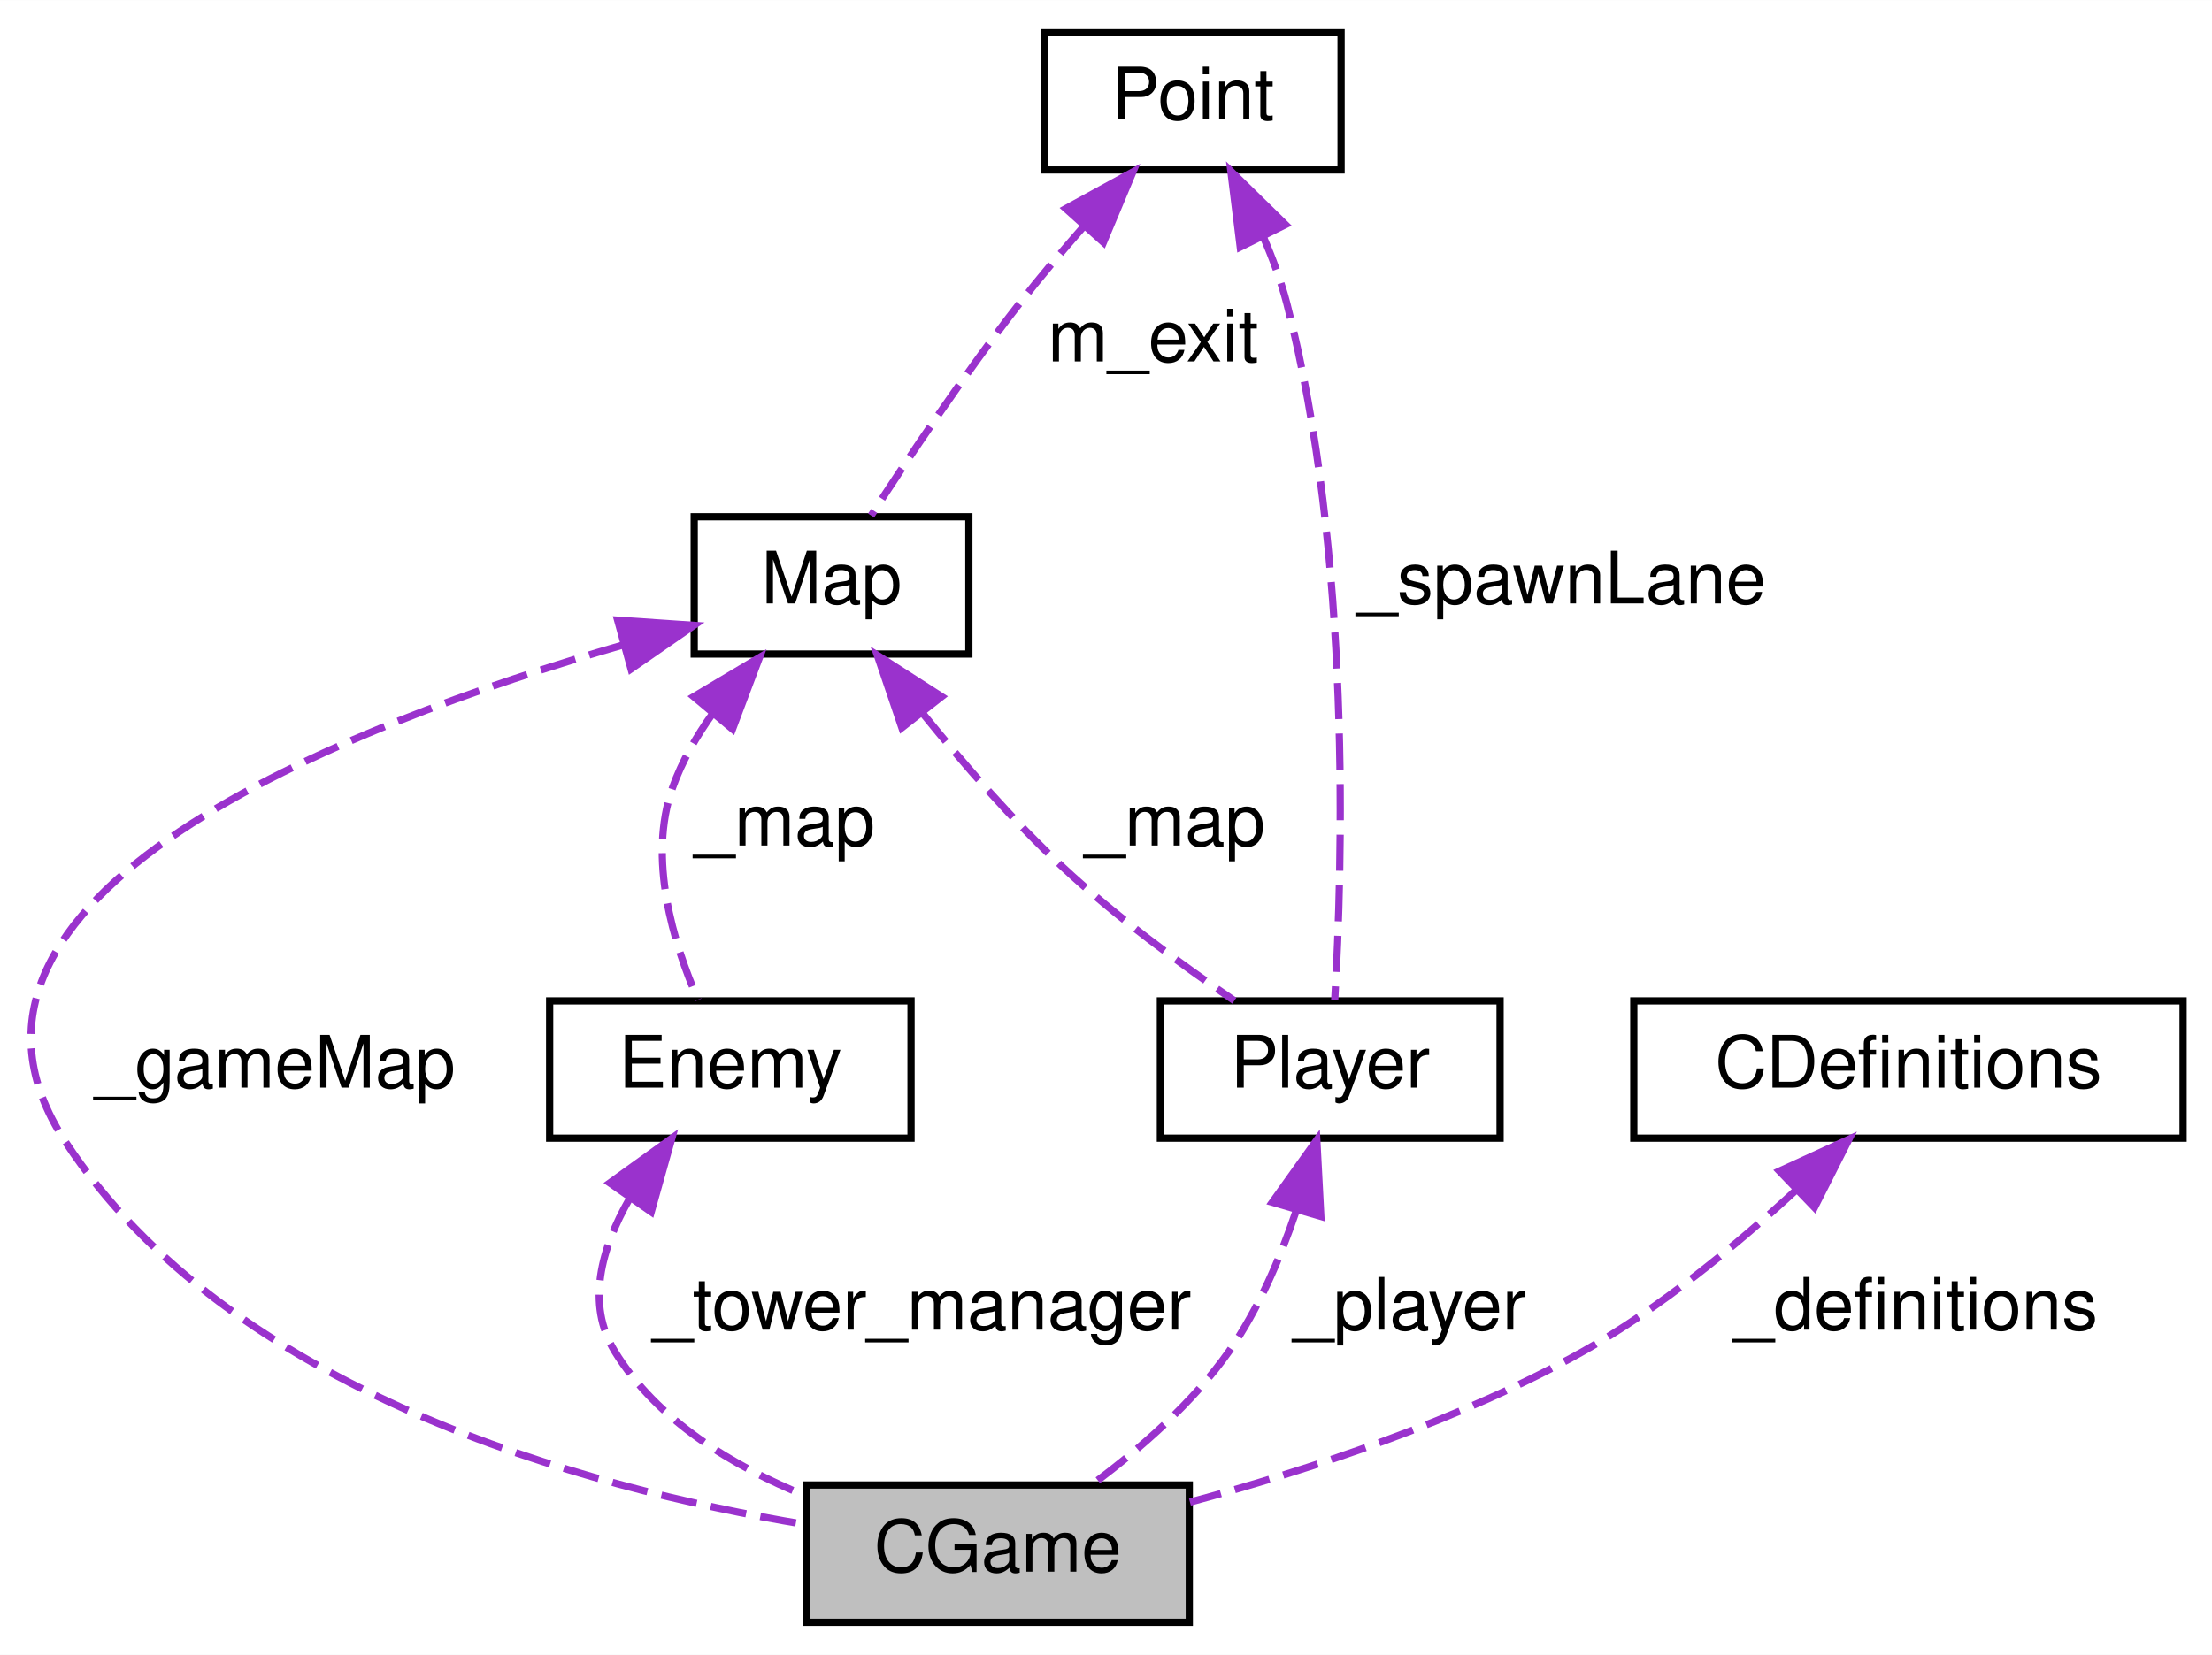
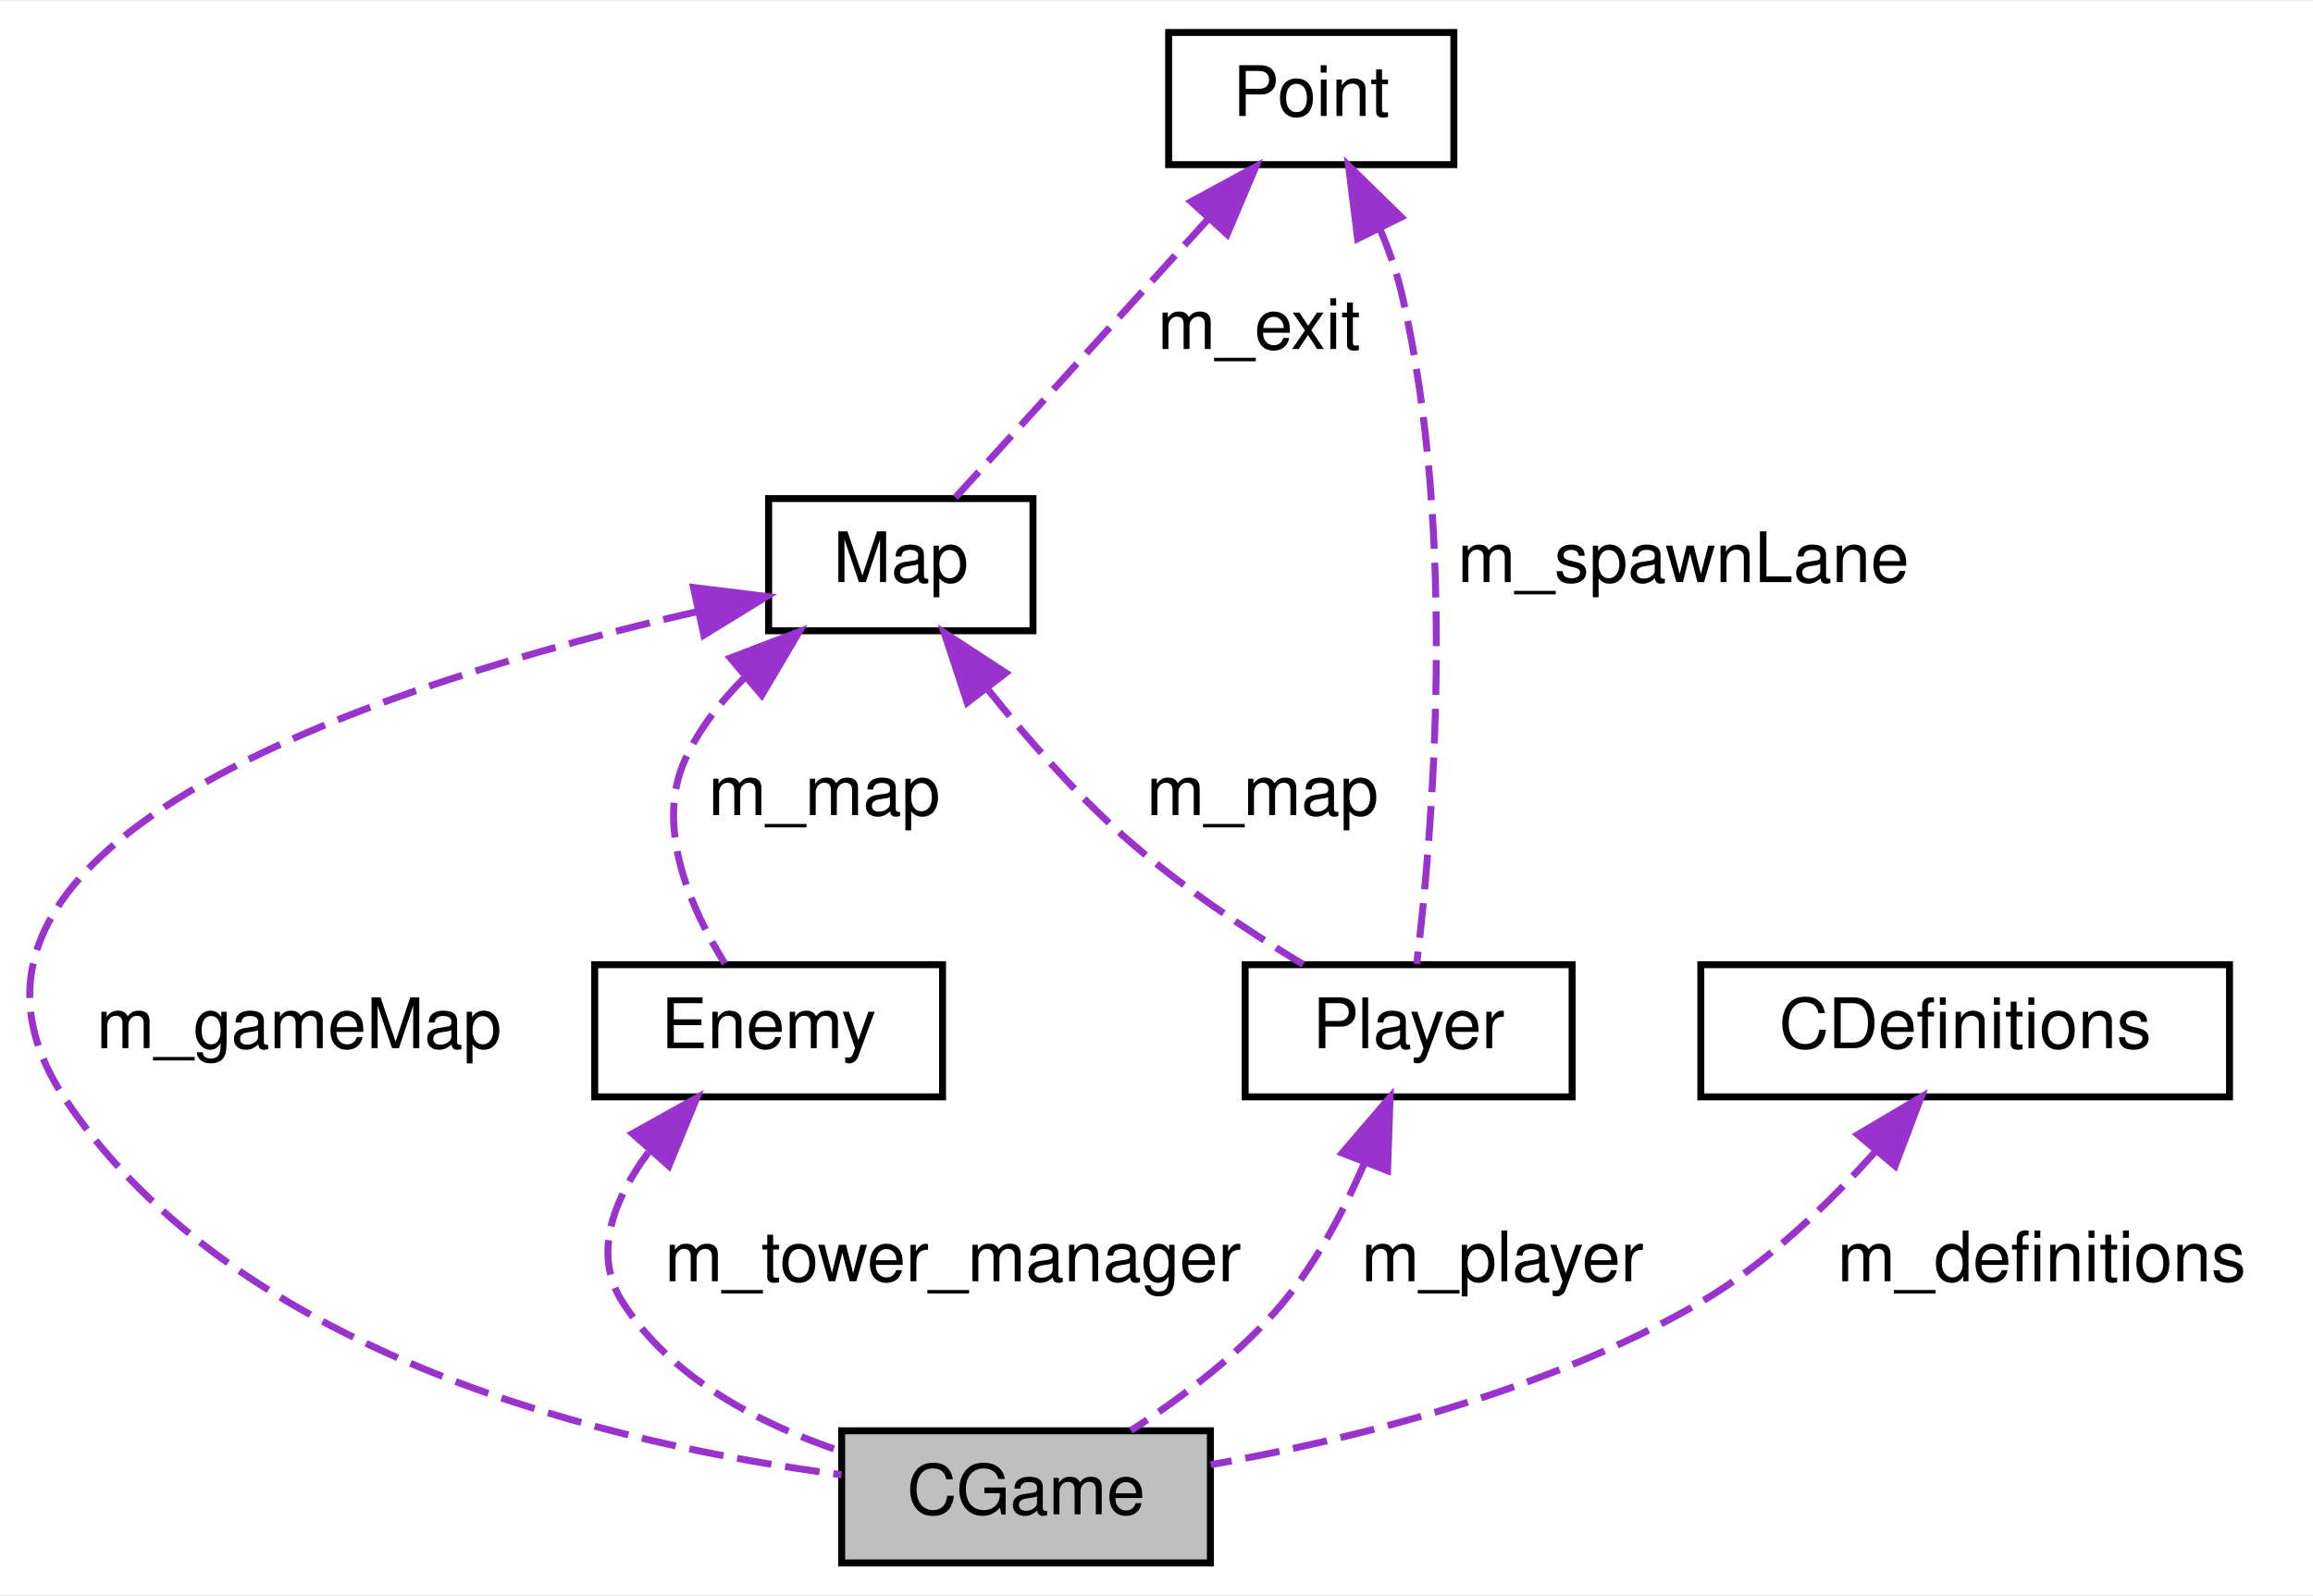
- <svg xmlns="http://www.w3.org/2000/svg" xmlns:xlink="http://www.w3.org/1999/xlink" width="306pt" height="229pt" viewBox="0.00 0.00 306.05 229.00">
+ <svg xmlns="http://www.w3.org/2000/svg" xmlns:xlink="http://www.w3.org/1999/xlink" width="332pt" height="229pt" viewBox="0.00 0.00 332.49 229.00">
  <g id="graph0" class="graph" transform="scale(1 1) rotate(0) translate(4 225)">
-     <polygon fill="white" stroke="transparent" points="-4,4 -4,-225 302.05,-225 302.05,4 -4,4" />
+     <polygon fill="white" stroke="transparent" points="-4,4 -4,-225 328.49,-225 328.49,4 -4,4" />
    <g id="node1" class="node">
      <g id="a_node1">
        <a xlink:title=" ">
-           <polygon fill="#bfbfbf" stroke="black" points="107.55,-0.5 107.55,-19.5 160.55,-19.5 160.55,-0.5 107.55,-0.5" />
-           <text text-anchor="middle" x="134.05" y="-7.5" font-family="Helvetica,sans-Serif" font-size="10.00">CGame</text>
+           <polygon fill="#bfbfbf" stroke="black" points="116.99,-0.5 116.99,-19.5 169.99,-19.5 169.99,-0.5 116.99,-0.5" />
+           <text text-anchor="middle" x="143.49" y="-7.5" font-family="Helvetica,sans-Serif" font-size="10.00">CGame</text>
        </a>
      </g>
    </g>
    <g id="node2" class="node">
      <g id="a_node2">
        <a xlink:href="classEnemy.html" target="_top" xlink:title=" ">
-           <polygon fill="white" stroke="black" points="72.05,-67.5 72.05,-86.5 122.05,-86.5 122.05,-67.5 72.05,-67.5" />
-           <text text-anchor="middle" x="97.05" y="-74.5" font-family="Helvetica,sans-Serif" font-size="10.00">Enemy</text>
+           <polygon fill="white" stroke="black" points="81.49,-67.5 81.49,-86.5 131.49,-86.5 131.49,-67.5 81.49,-67.5" />
+           <text text-anchor="middle" x="106.49" y="-74.5" font-family="Helvetica,sans-Serif" font-size="10.00">Enemy</text>
        </a>
      </g>
    </g>
    <g id="edge1" class="edge">
-       <path fill="none" stroke="#9a32cd" stroke-dasharray="5,2" d="M83.06,-59.05C79.19,-52.28 77.04,-44.55 81.05,-38 86.93,-28.4 97.41,-22.08 107.51,-17.99" />
-       <polygon fill="#9a32cd" stroke="#9a32cd" points="80.36,-61.3 88.96,-67.49 86.1,-57.29 80.36,-61.3" />
-       <text text-anchor="middle" x="123.55" y="-41" font-family="Helvetica,sans-Serif" font-size="10.00"> _tower_manager</text>
+       <path fill="none" stroke="#9a32cd" stroke-dasharray="5,2" d="M89.2,-59.52C84.18,-52.74 81.1,-44.88 85.49,-38 92.47,-27.04 105.19,-20.46 116.93,-16.54" />
+       <polygon fill="#9a32cd" stroke="#9a32cd" points="86.91,-62.22 96.17,-67.37 92.15,-57.57 86.91,-62.22" />
+       <text text-anchor="middle" x="132.99" y="-41" font-family="Helvetica,sans-Serif" font-size="10.00"> m_tower_manager</text>
    </g>
    <g id="node3" class="node">
      <g id="a_node3">
        <a xlink:href="classMap.html" target="_top" xlink:title=" ">
-           <polygon fill="white" stroke="black" points="92.05,-134.5 92.05,-153.5 130.05,-153.5 130.05,-134.5 92.05,-134.5" />
-           <text text-anchor="middle" x="111.05" y="-141.5" font-family="Helvetica,sans-Serif" font-size="10.00">Map</text>
+           <polygon fill="white" stroke="black" points="106.49,-134.5 106.49,-153.5 144.49,-153.5 144.49,-134.5 106.49,-134.5" />
+           <text text-anchor="middle" x="125.49" y="-141.5" font-family="Helvetica,sans-Serif" font-size="10.00">Map</text>
        </a>
      </g>
    </g>
    <g id="edge4" class="edge">
-       <path fill="none" stroke="#9a32cd" stroke-dasharray="5,2" d="M82.31,-135.79C43.81,-124.67 -17.24,-100.98 5.05,-67 27.68,-32.5 76.65,-19.15 107.32,-14.05" />
-       <polygon fill="#9a32cd" stroke="#9a32cd" points="81.45,-139.19 92.02,-138.47 83.31,-132.44 81.45,-139.19" />
-       <text text-anchor="middle" x="34.05" y="-74.5" font-family="Helvetica,sans-Serif" font-size="10.00"> _gameMap</text>
+       <path fill="none" stroke="#9a32cd" stroke-dasharray="5,2" d="M96.22,-137.25C53.1,-127.39 -19.84,-104.6 5.49,-67 30.4,-30 84.4,-17.44 116.97,-13.18" />
+       <polygon fill="#9a32cd" stroke="#9a32cd" points="95.69,-140.72 106.21,-139.43 97.18,-133.88 95.69,-140.72" />
+       <text text-anchor="middle" x="38.99" y="-74.5" font-family="Helvetica,sans-Serif" font-size="10.00"> m_gameMap</text>
    </g>
    <g id="edge2" class="edge">
-       <path fill="none" stroke="#9a32cd" stroke-dasharray="5,2" d="M94.65,-126.33C92.35,-123.13 90.34,-119.63 89.05,-116 85.57,-106.22 89.17,-94.45 92.59,-86.63" />
-       <polygon fill="#9a32cd" stroke="#9a32cd" points="91.98,-128.6 101.08,-134.02 97.35,-124.11 91.98,-128.6" />
-       <text text-anchor="middle" x="104.55" y="-108" font-family="Helvetica,sans-Serif" font-size="10.00"> _map</text>
+       <path fill="none" stroke="#9a32cd" stroke-dasharray="5,2" d="M102.99,-127.71C99.54,-124.28 96.47,-120.36 94.49,-116 90.07,-106.3 95.31,-94.52 100.19,-86.67" />
+       <polygon fill="#9a32cd" stroke="#9a32cd" points="100.99,-130.59 110.89,-134.37 105.5,-125.24 100.99,-130.59" />
+       <text text-anchor="middle" x="114.49" y="-108" font-family="Helvetica,sans-Serif" font-size="10.00"> m_map</text>
    </g>
    <g id="node6" class="node">
      <g id="a_node6">
        <a xlink:href="classPlayer.html" target="_top" xlink:title=" ">
-           <polygon fill="white" stroke="black" points="156.55,-67.5 156.55,-86.5 203.55,-86.5 203.55,-67.5 156.55,-67.5" />
-           <text text-anchor="middle" x="180.05" y="-74.5" font-family="Helvetica,sans-Serif" font-size="10.00">Player</text>
+           <polygon fill="white" stroke="black" points="174.99,-67.5 174.99,-86.5 221.99,-86.5 221.99,-67.5 174.99,-67.5" />
+           <text text-anchor="middle" x="198.49" y="-74.5" font-family="Helvetica,sans-Serif" font-size="10.00">Player</text>
        </a>
      </g>
    </g>
    <g id="edge7" class="edge">
-       <path fill="none" stroke="#9a32cd" stroke-dasharray="5,2" d="M123.68,-126.27C129.27,-119.35 136.13,-111.45 143.05,-105 150.37,-98.17 159.45,-91.52 166.78,-86.53" />
-       <polygon fill="#9a32cd" stroke="#9a32cd" points="120.78,-124.3 117.38,-134.34 126.29,-128.61 120.78,-124.3" />
-       <text text-anchor="middle" x="158.55" y="-108" font-family="Helvetica,sans-Serif" font-size="10.00"> _map</text>
+       <path fill="none" stroke="#9a32cd" stroke-dasharray="5,2" d="M137.97,-126.11C143.53,-119.16 150.41,-111.29 157.49,-105 165.38,-97.98 175.25,-91.42 183.33,-86.53" />
+       <polygon fill="#9a32cd" stroke="#9a32cd" points="135.04,-124.17 131.72,-134.23 140.59,-128.44 135.04,-124.17" />
+       <text text-anchor="middle" x="177.49" y="-108" font-family="Helvetica,sans-Serif" font-size="10.00"> m_map</text>
    </g>
    <g id="node4" class="node">
      <g id="a_node4">
        <a xlink:href="classPoint.html" target="_top" xlink:title=" ">
-           <polygon fill="white" stroke="black" points="140.55,-201.5 140.55,-220.5 181.55,-220.5 181.55,-201.5 140.55,-201.5" />
-           <text text-anchor="middle" x="161.05" y="-208.5" font-family="Helvetica,sans-Serif" font-size="10.00">Point</text>
+           <polygon fill="white" stroke="black" points="163.99,-201.5 163.99,-220.5 204.99,-220.5 204.99,-201.5 163.99,-201.5" />
+           <text text-anchor="middle" x="184.49" y="-208.5" font-family="Helvetica,sans-Serif" font-size="10.00">Point</text>
        </a>
      </g>
    </g>
    <g id="edge3" class="edge">
-       <path fill="none" stroke="#9a32cd" stroke-dasharray="5,2" d="M145.98,-193.72C142.94,-190.25 139.83,-186.56 137.05,-183 129.47,-173.3 121.6,-161.52 116.53,-153.67" />
-       <polygon fill="#9a32cd" stroke="#9a32cd" points="143.46,-196.15 152.76,-201.24 148.67,-191.47 143.46,-196.15" />
-       <text text-anchor="middle" x="155.55" y="-175" font-family="Helvetica,sans-Serif" font-size="10.00"> m_exit</text>
+       <path fill="none" stroke="#9a32cd" stroke-dasharray="5,2" d="M169.63,-193.63C158.09,-180.92 142.55,-163.8 133.32,-153.63" />
+       <polygon fill="#9a32cd" stroke="#9a32cd" points="167.22,-196.18 176.53,-201.23 172.4,-191.48 167.22,-196.18" />
+       <text text-anchor="middle" x="176.99" y="-175" font-family="Helvetica,sans-Serif" font-size="10.00"> m_exit</text>
    </g>
    <g id="edge8" class="edge">
-       <path fill="none" stroke="#9a32cd" stroke-dasharray="5,2" d="M170.74,-192.36C172.06,-189.32 173.24,-186.12 174.05,-183 183.05,-148.17 181.75,-104.77 180.67,-86.61" />
-       <polygon fill="#9a32cd" stroke="#9a32cd" points="167.6,-190.82 166.3,-201.34 173.87,-193.93 167.6,-190.82" />
-       <text text-anchor="middle" x="212.05" y="-141.5" font-family="Helvetica,sans-Serif" font-size="10.00"> _spawnLane</text>
+       <path fill="none" stroke="#9a32cd" stroke-dasharray="5,2" d="M194.31,-192.4C195.61,-189.34 196.75,-186.14 197.49,-183 205.64,-148.03 201.84,-104.7 199.65,-86.59" />
+       <polygon fill="#9a32cd" stroke="#9a32cd" points="191.16,-190.85 189.85,-201.36 197.43,-193.96 191.16,-190.85" />
+       <text text-anchor="middle" x="237.99" y="-141.5" font-family="Helvetica,sans-Serif" font-size="10.00"> m_spawnLane</text>
    </g>
    <g id="node5" class="node">
      <g id="a_node5">
        <a xlink:href="classCDefinitions.html" target="_top" xlink:title=" ">
-           <polygon fill="white" stroke="black" points="222.05,-67.5 222.05,-86.5 298.05,-86.5 298.05,-67.5 222.05,-67.5" />
-           <text text-anchor="middle" x="260.05" y="-74.5" font-family="Helvetica,sans-Serif" font-size="10.00">CDefinitions</text>
+           <polygon fill="white" stroke="black" points="240.49,-67.5 240.49,-86.5 316.49,-86.5 316.49,-67.5 240.49,-67.5" />
+           <text text-anchor="middle" x="278.49" y="-74.5" font-family="Helvetica,sans-Serif" font-size="10.00">CDefinitions</text>
        </a>
      </g>
    </g>
    <g id="edge5" class="edge">
-       <path fill="none" stroke="#9a32cd" stroke-dasharray="5,2" d="M244.5,-60.31C236.3,-52.73 225.75,-44.01 215.05,-38 197.99,-28.42 176.98,-21.54 160.64,-17.13" />
-       <polygon fill="#9a32cd" stroke="#9a32cd" points="242.2,-62.94 251.83,-67.36 247.05,-57.9 242.2,-62.94" />
-       <text text-anchor="middle" x="261.05" y="-41" font-family="Helvetica,sans-Serif" font-size="10.00"> _definitions</text>
+       <path fill="none" stroke="#9a32cd" stroke-dasharray="5,2" d="M265.72,-59.8C258.95,-52.2 250.07,-43.6 240.49,-38 218.6,-25.22 190.38,-18.26 170.03,-14.62" />
+       <polygon fill="#9a32cd" stroke="#9a32cd" points="263.05,-62.07 272.16,-67.47 268.41,-57.57 263.05,-62.07" />
+       <text text-anchor="middle" x="289.49" y="-41" font-family="Helvetica,sans-Serif" font-size="10.00"> m_definitions</text>
    </g>
    <g id="edge6" class="edge">
-       <path fill="none" stroke="#9a32cd" stroke-dasharray="5,2" d="M175.28,-57.27C173.1,-50.81 170.08,-43.75 166.05,-38 161.04,-30.86 153.7,-24.48 147.31,-19.72" />
-       <polygon fill="#9a32cd" stroke="#9a32cd" points="172.03,-58.63 178.19,-67.25 178.75,-56.67 172.03,-58.63" />
-       <text text-anchor="middle" x="191.05" y="-41" font-family="Helvetica,sans-Serif" font-size="10.00"> _player</text>
+       <path fill="none" stroke="#9a32cd" stroke-dasharray="5,2" d="M192.08,-57.84C189.18,-51.17 185.31,-43.83 180.49,-38 174.4,-30.65 165.89,-24.26 158.57,-19.54" />
+       <polygon fill="#9a32cd" stroke="#9a32cd" points="188.93,-59.42 195.82,-67.46 195.46,-56.88 188.93,-59.42" />
+       <text text-anchor="middle" x="211.99" y="-41" font-family="Helvetica,sans-Serif" font-size="10.00"> m_player</text>
    </g>
  </g>
</svg>
